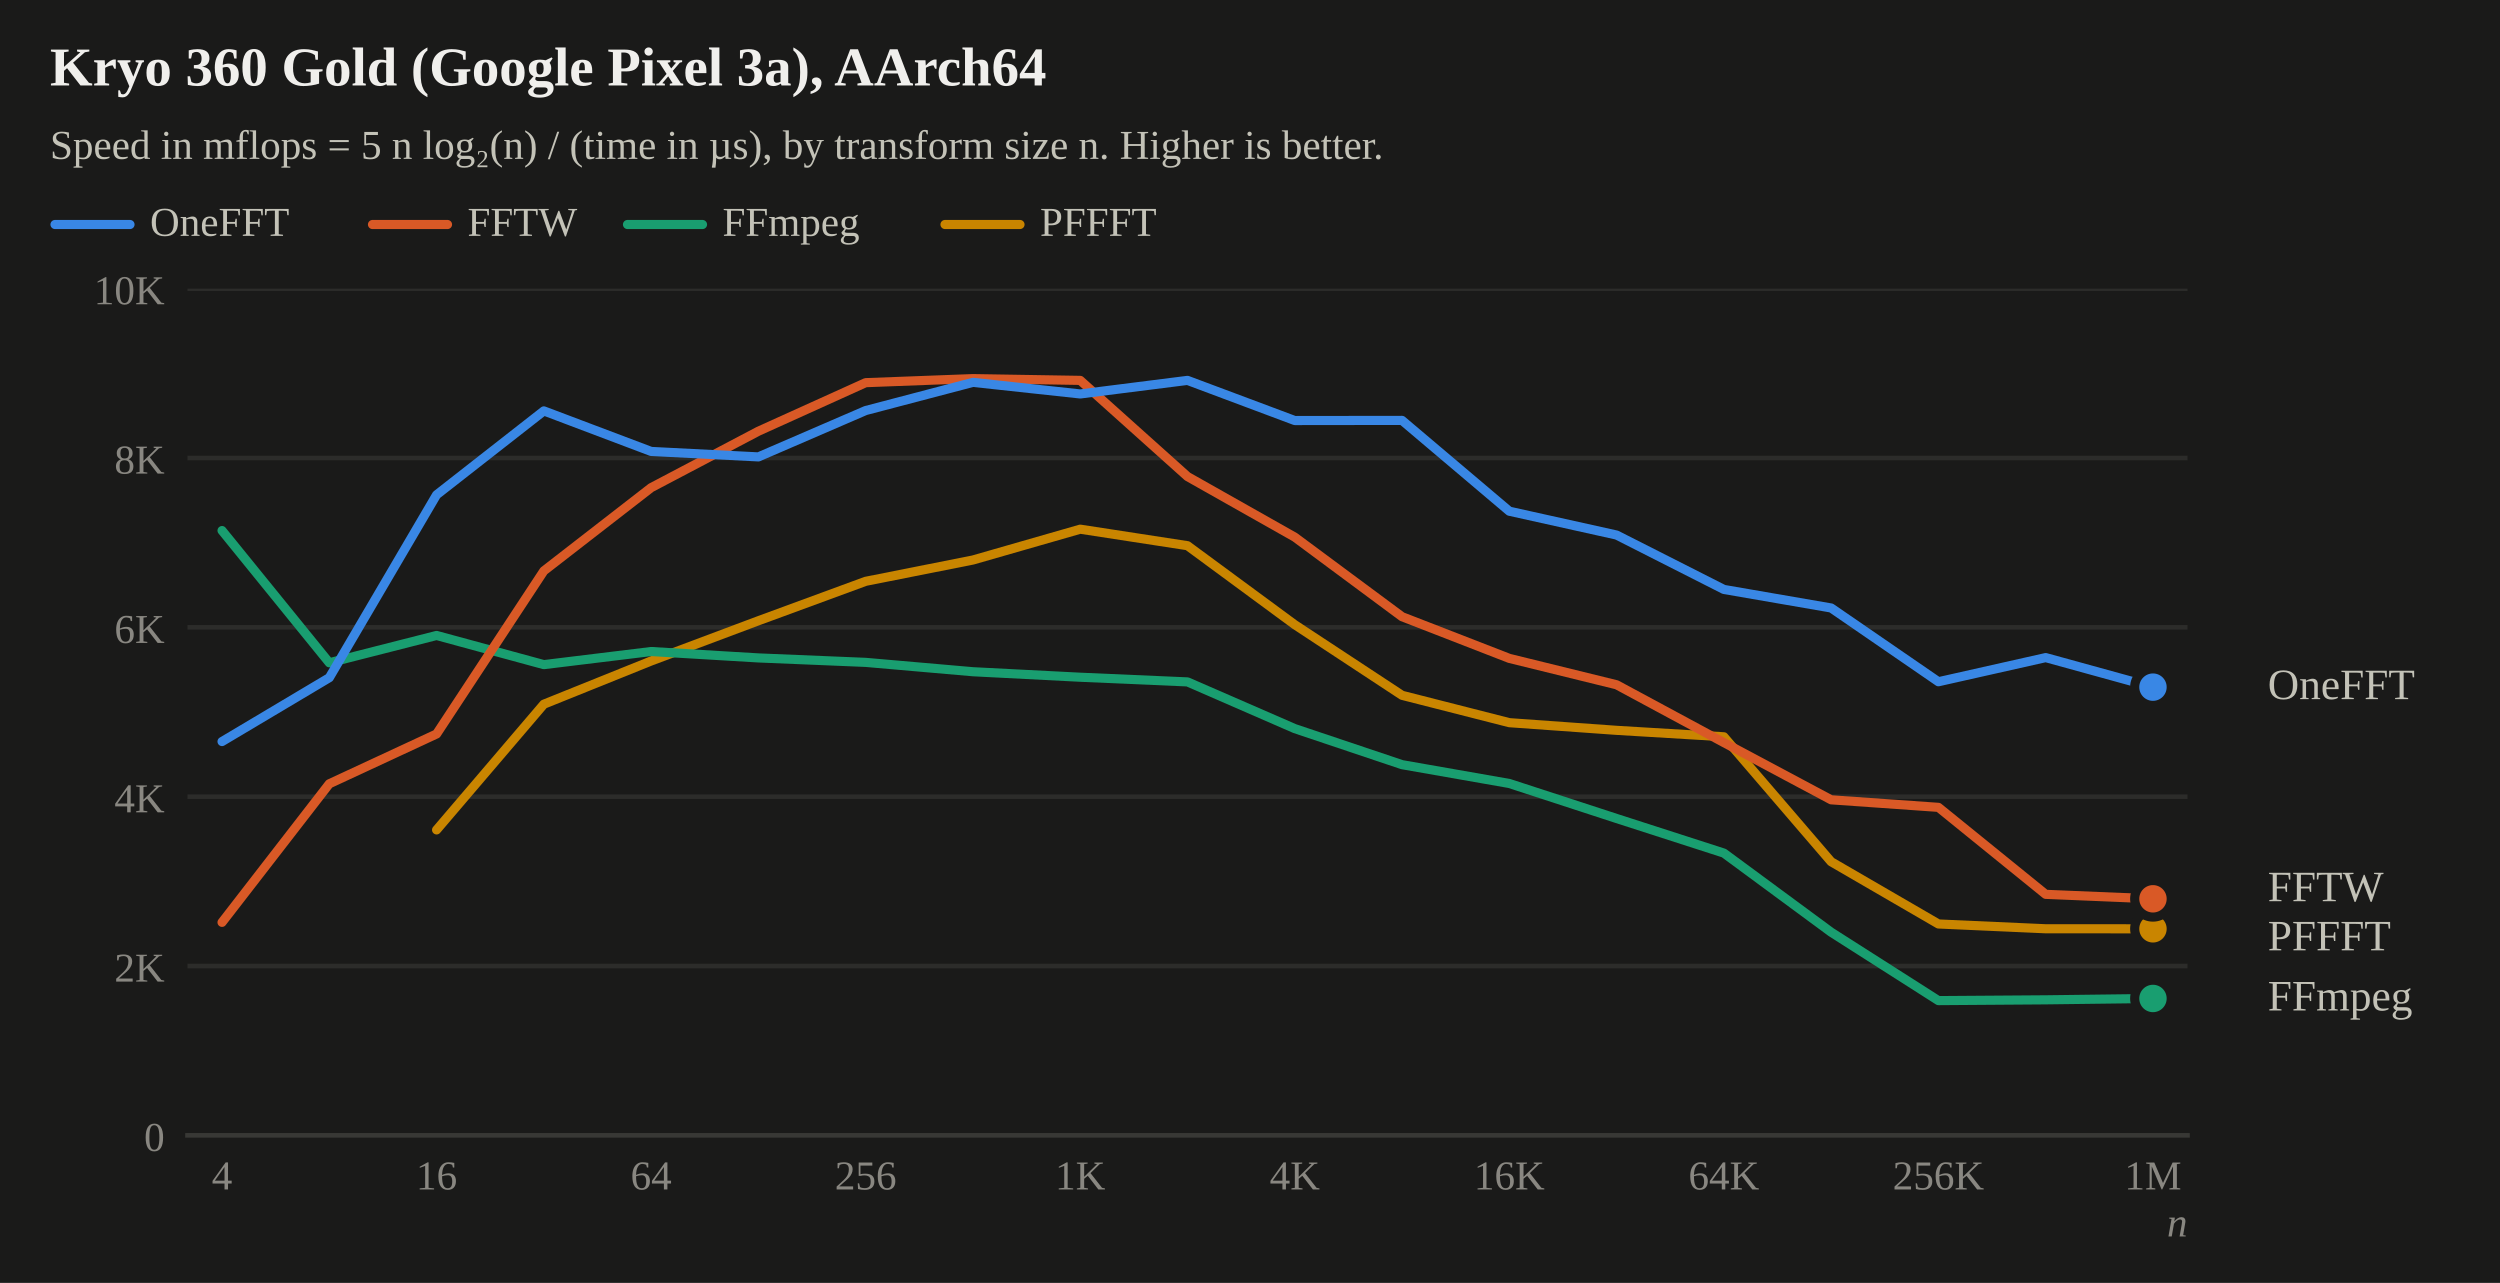
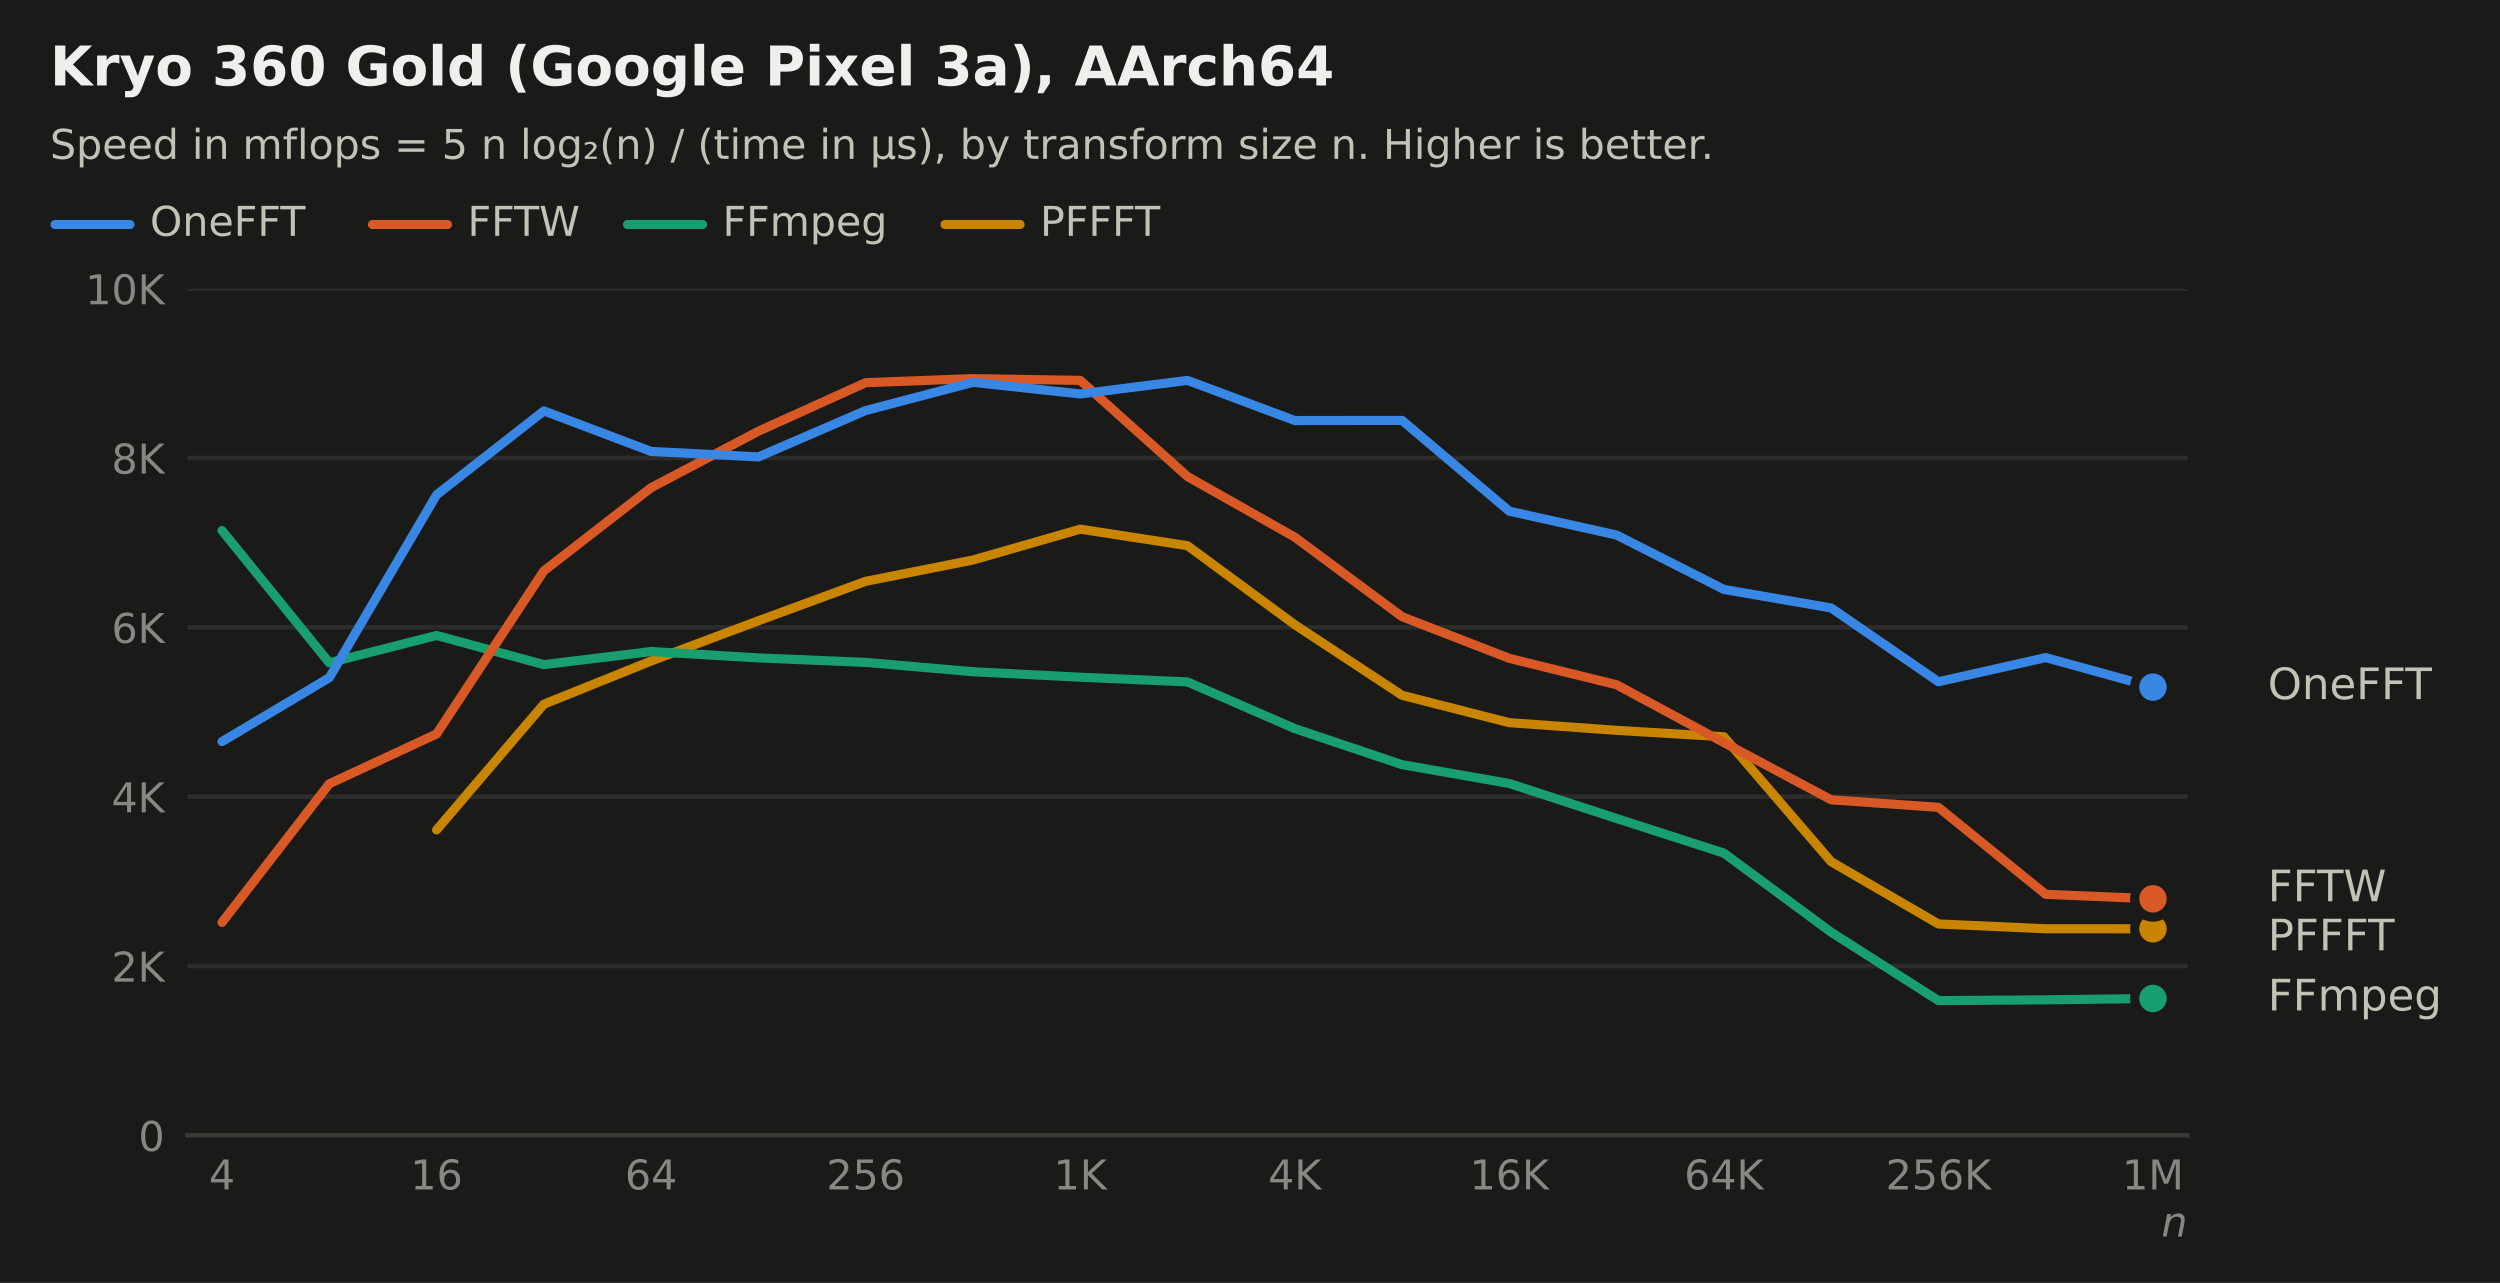
<svg xmlns="http://www.w3.org/2000/svg" xmlns:xlink="http://www.w3.org/1999/xlink" width="547.2pt" height="280.8pt" viewBox="0 0 547.2 280.8" version="1.1">
  <defs>
    <style type="text/css">*{stroke-linejoin: round; stroke-linecap: butt}</style>
  </defs>
  <g id="figure_1">
    <g id="patch_1">
      <path d="M 0 280.8  L 547.2 280.8  L 547.2 0  L 0 0  z " style="fill: #1a1a19" />
    </g>
    <g id="axes_1">
      <g id="patch_2">
        <path d="M 41.04 248.508  L 478.8 248.508  L 478.8 63.18  L 41.04 63.18  z " style="fill: #1a1a19" />
      </g>
      <g id="matplotlib.axis_1">
        <g id="xtick_1">
          <g id="line2d_1" />
          <g id="text_1">
-             <text style="font-size: 9px; font-family: system-ui, -apple-system, 'Segoe UI', system-ui, -apple-system, 'Segoe UI', 'system-ui, -apple-system, 'Segoe UI', 'DejaVu Sans', sans-serif', sans-serif, sans-serif; text-anchor: middle; fill: #898781" x="48.599" y="260.347" transform="rotate(-0 48.59891 260.3466)">4</text>
+             <text style="font-size: 9px; font-family: system-ui, -apple-system, 'Segoe UI', 'DejaVu Sans', sans-serif; text-anchor: middle; fill: #898781" x="48.599" y="260.347" transform="rotate(-0 48.59891 260.3466)">4</text>
          </g>
        </g>
        <g id="xtick_2">
          <g id="line2d_2" />
          <g id="text_2">
-             <text style="font-size: 9px; font-family: system-ui, -apple-system, 'Segoe UI', system-ui, -apple-system, 'Segoe UI', 'system-ui, -apple-system, 'Segoe UI', 'DejaVu Sans', sans-serif', sans-serif, sans-serif; text-anchor: middle; fill: #898781" x="95.559" y="260.347" transform="rotate(-0 95.55915 260.3466)">16</text>
+             <text style="font-size: 9px; font-family: system-ui, -apple-system, 'Segoe UI', 'DejaVu Sans', sans-serif; text-anchor: middle; fill: #898781" x="95.559" y="260.347" transform="rotate(-0 95.55915 260.3466)">16</text>
          </g>
        </g>
        <g id="xtick_3">
          <g id="line2d_3" />
          <g id="text_3">
-             <text style="font-size: 9px; font-family: system-ui, -apple-system, 'Segoe UI', system-ui, -apple-system, 'Segoe UI', 'system-ui, -apple-system, 'Segoe UI', 'DejaVu Sans', sans-serif', sans-serif, sans-serif; text-anchor: middle; fill: #898781" x="142.519" y="260.347" transform="rotate(-0 142.5194 260.3466)">64</text>
+             <text style="font-size: 9px; font-family: system-ui, -apple-system, 'Segoe UI', 'DejaVu Sans', sans-serif; text-anchor: middle; fill: #898781" x="142.519" y="260.347" transform="rotate(-0 142.5194 260.3466)">64</text>
          </g>
        </g>
        <g id="xtick_4">
          <g id="line2d_4" />
          <g id="text_4">
-             <text style="font-size: 9px; font-family: system-ui, -apple-system, 'Segoe UI', system-ui, -apple-system, 'Segoe UI', 'system-ui, -apple-system, 'Segoe UI', 'DejaVu Sans', sans-serif', sans-serif, sans-serif; text-anchor: middle; fill: #898781" x="189.48" y="260.347" transform="rotate(-0 189.4796 260.3466)">256</text>
+             <text style="font-size: 9px; font-family: system-ui, -apple-system, 'Segoe UI', 'DejaVu Sans', sans-serif; text-anchor: middle; fill: #898781" x="189.48" y="260.347" transform="rotate(-0 189.4796 260.3466)">256</text>
          </g>
        </g>
        <g id="xtick_5">
          <g id="line2d_5" />
          <g id="text_5">
-             <text style="font-size: 9px; font-family: system-ui, -apple-system, 'Segoe UI', system-ui, -apple-system, 'Segoe UI', 'system-ui, -apple-system, 'Segoe UI', 'DejaVu Sans', sans-serif', sans-serif, sans-serif; text-anchor: middle; fill: #898781" x="236.44" y="260.347" transform="rotate(-0 236.4399 260.3466)">1K</text>
+             <text style="font-size: 9px; font-family: system-ui, -apple-system, 'Segoe UI', 'DejaVu Sans', sans-serif; text-anchor: middle; fill: #898781" x="236.44" y="260.347" transform="rotate(-0 236.4399 260.3466)">1K</text>
          </g>
        </g>
        <g id="xtick_6">
          <g id="line2d_6" />
          <g id="text_6">
-             <text style="font-size: 9px; font-family: system-ui, -apple-system, 'Segoe UI', system-ui, -apple-system, 'Segoe UI', 'system-ui, -apple-system, 'Segoe UI', 'DejaVu Sans', sans-serif', sans-serif, sans-serif; text-anchor: middle; fill: #898781" x="283.4" y="260.347" transform="rotate(-0 283.4001 260.3466)">4K</text>
+             <text style="font-size: 9px; font-family: system-ui, -apple-system, 'Segoe UI', 'DejaVu Sans', sans-serif; text-anchor: middle; fill: #898781" x="283.4" y="260.347" transform="rotate(-0 283.4001 260.3466)">4K</text>
          </g>
        </g>
        <g id="xtick_7">
          <g id="line2d_7" />
          <g id="text_7">
-             <text style="font-size: 9px; font-family: system-ui, -apple-system, 'Segoe UI', system-ui, -apple-system, 'Segoe UI', 'system-ui, -apple-system, 'Segoe UI', 'DejaVu Sans', sans-serif', sans-serif, sans-serif; text-anchor: middle; fill: #898781" x="330.36" y="260.347" transform="rotate(-0 330.3604 260.3466)">16K</text>
+             <text style="font-size: 9px; font-family: system-ui, -apple-system, 'Segoe UI', 'DejaVu Sans', sans-serif; text-anchor: middle; fill: #898781" x="330.36" y="260.347" transform="rotate(-0 330.3604 260.3466)">16K</text>
          </g>
        </g>
        <g id="xtick_8">
          <g id="line2d_8" />
          <g id="text_8">
-             <text style="font-size: 9px; font-family: system-ui, -apple-system, 'Segoe UI', system-ui, -apple-system, 'Segoe UI', 'system-ui, -apple-system, 'Segoe UI', 'DejaVu Sans', sans-serif', sans-serif, sans-serif; text-anchor: middle; fill: #898781" x="377.321" y="260.347" transform="rotate(-0 377.3206 260.3466)">64K</text>
+             <text style="font-size: 9px; font-family: system-ui, -apple-system, 'Segoe UI', 'DejaVu Sans', sans-serif; text-anchor: middle; fill: #898781" x="377.321" y="260.347" transform="rotate(-0 377.3206 260.3466)">64K</text>
          </g>
        </g>
        <g id="xtick_9">
          <g id="line2d_9" />
          <g id="text_9">
-             <text style="font-size: 9px; font-family: system-ui, -apple-system, 'Segoe UI', system-ui, -apple-system, 'Segoe UI', 'system-ui, -apple-system, 'Segoe UI', 'DejaVu Sans', sans-serif', sans-serif, sans-serif; text-anchor: middle; fill: #898781" x="424.281" y="260.347" transform="rotate(-0 424.2808 260.3466)">256K</text>
+             <text style="font-size: 9px; font-family: system-ui, -apple-system, 'Segoe UI', 'DejaVu Sans', sans-serif; text-anchor: middle; fill: #898781" x="424.281" y="260.347" transform="rotate(-0 424.2808 260.3466)">256K</text>
          </g>
        </g>
        <g id="xtick_10">
          <g id="line2d_10" />
          <g id="text_10">
-             <text style="font-size: 9px; font-family: system-ui, -apple-system, 'Segoe UI', system-ui, -apple-system, 'Segoe UI', 'system-ui, -apple-system, 'Segoe UI', 'DejaVu Sans', sans-serif', sans-serif, sans-serif; text-anchor: middle; fill: #898781" x="471.241" y="260.347" transform="rotate(-0 471.2411 260.3466)">1M</text>
+             <text style="font-size: 9px; font-family: system-ui, -apple-system, 'Segoe UI', 'DejaVu Sans', sans-serif; text-anchor: middle; fill: #898781" x="471.241" y="260.347" transform="rotate(-0 471.2411 260.3466)">1M</text>
          </g>
        </g>
      </g>
      <g id="matplotlib.axis_2">
        <g id="ytick_1">
          <g id="line2d_11">
            <path d="M 41.04 248.508  L 478.8 248.508  " clip-path="url(#p783c82a42f)" style="fill: none; stroke: #2c2c2a; stroke-linecap: square" />
          </g>
          <g id="line2d_12" />
          <g id="text_11">
-             <text style="font-size: 9px; font-family: system-ui, -apple-system, 'Segoe UI', system-ui, -apple-system, 'Segoe UI', 'system-ui, -apple-system, 'Segoe UI', 'DejaVu Sans', sans-serif', sans-serif, sans-serif; text-anchor: end; fill: #898781" x="36.04" y="251.927" transform="rotate(-0 36.04 251.9273)">0</text>
+             <text style="font-size: 9px; font-family: system-ui, -apple-system, 'Segoe UI', 'DejaVu Sans', sans-serif; text-anchor: end; fill: #898781" x="36.04" y="251.927" transform="rotate(-0 36.04 251.9273)">0</text>
          </g>
        </g>
        <g id="ytick_2">
          <g id="line2d_13">
            <path d="M 41.04 211.442  L 478.8 211.442  " clip-path="url(#p783c82a42f)" style="fill: none; stroke: #2c2c2a; stroke-linecap: square" />
          </g>
          <g id="line2d_14" />
          <g id="text_12">
-             <text style="font-size: 9px; font-family: system-ui, -apple-system, 'Segoe UI', system-ui, -apple-system, 'Segoe UI', 'system-ui, -apple-system, 'Segoe UI', 'DejaVu Sans', sans-serif', sans-serif, sans-serif; text-anchor: end; fill: #898781" x="36.04" y="214.862" transform="rotate(-0 36.04 214.8617)">2K</text>
+             <text style="font-size: 9px; font-family: system-ui, -apple-system, 'Segoe UI', 'DejaVu Sans', sans-serif; text-anchor: end; fill: #898781" x="36.04" y="214.862" transform="rotate(-0 36.04 214.8617)">2K</text>
          </g>
        </g>
        <g id="ytick_3">
          <g id="line2d_15">
            <path d="M 41.04 174.377  L 478.8 174.377  " clip-path="url(#p783c82a42f)" style="fill: none; stroke: #2c2c2a; stroke-linecap: square" />
          </g>
          <g id="line2d_16" />
          <g id="text_13">
-             <text style="font-size: 9px; font-family: system-ui, -apple-system, 'Segoe UI', system-ui, -apple-system, 'Segoe UI', 'system-ui, -apple-system, 'Segoe UI', 'DejaVu Sans', sans-serif', sans-serif, sans-serif; text-anchor: end; fill: #898781" x="36.04" y="177.796" transform="rotate(-0 36.04 177.7961)">4K</text>
+             <text style="font-size: 9px; font-family: system-ui, -apple-system, 'Segoe UI', 'DejaVu Sans', sans-serif; text-anchor: end; fill: #898781" x="36.04" y="177.796" transform="rotate(-0 36.04 177.7961)">4K</text>
          </g>
        </g>
        <g id="ytick_4">
          <g id="line2d_17">
            <path d="M 41.04 137.311  L 478.8 137.311  " clip-path="url(#p783c82a42f)" style="fill: none; stroke: #2c2c2a; stroke-linecap: square" />
          </g>
          <g id="line2d_18" />
          <g id="text_14">
-             <text style="font-size: 9px; font-family: system-ui, -apple-system, 'Segoe UI', system-ui, -apple-system, 'Segoe UI', 'system-ui, -apple-system, 'Segoe UI', 'DejaVu Sans', sans-serif', sans-serif, sans-serif; text-anchor: end; fill: #898781" x="36.04" y="140.73" transform="rotate(-0 36.04 140.7305)">6K</text>
+             <text style="font-size: 9px; font-family: system-ui, -apple-system, 'Segoe UI', 'DejaVu Sans', sans-serif; text-anchor: end; fill: #898781" x="36.04" y="140.73" transform="rotate(-0 36.04 140.7305)">6K</text>
          </g>
        </g>
        <g id="ytick_5">
          <g id="line2d_19">
            <path d="M 41.04 100.246  L 478.8 100.246  " clip-path="url(#p783c82a42f)" style="fill: none; stroke: #2c2c2a; stroke-linecap: square" />
          </g>
          <g id="line2d_20" />
          <g id="text_15">
-             <text style="font-size: 9px; font-family: system-ui, -apple-system, 'Segoe UI', system-ui, -apple-system, 'Segoe UI', 'system-ui, -apple-system, 'Segoe UI', 'DejaVu Sans', sans-serif', sans-serif, sans-serif; text-anchor: end; fill: #898781" x="36.04" y="103.665" transform="rotate(-0 36.04 103.6649)">8K</text>
+             <text style="font-size: 9px; font-family: system-ui, -apple-system, 'Segoe UI', 'DejaVu Sans', sans-serif; text-anchor: end; fill: #898781" x="36.04" y="103.665" transform="rotate(-0 36.04 103.6649)">8K</text>
          </g>
        </g>
        <g id="ytick_6">
          <g id="line2d_21">
            <path d="M 41.04 63.18  L 478.8 63.18  " clip-path="url(#p783c82a42f)" style="fill: none; stroke: #2c2c2a; stroke-linecap: square" />
          </g>
          <g id="line2d_22" />
          <g id="text_16">
-             <text style="font-size: 9px; font-family: system-ui, -apple-system, 'Segoe UI', system-ui, -apple-system, 'Segoe UI', 'system-ui, -apple-system, 'Segoe UI', 'DejaVu Sans', sans-serif', sans-serif, sans-serif; text-anchor: end; fill: #898781" x="36.04" y="66.599" transform="rotate(-0 36.04 66.5993)">10K</text>
+             <text style="font-size: 9px; font-family: system-ui, -apple-system, 'Segoe UI', 'DejaVu Sans', sans-serif; text-anchor: end; fill: #898781" x="36.04" y="66.599" transform="rotate(-0 36.04 66.5993)">10K</text>
          </g>
        </g>
      </g>
      <g id="line2d_23">
        <path d="M 95.559 181.648  L 119.039 154.133  L 142.519 144.677  L 166 135.868  L 189.48 127.238  L 212.96 122.573  L 236.44 115.827  L 259.92 119.443  L 283.4 136.735  L 306.88 152.19  L 330.36 158.179  L 353.84 159.857  L 377.321 161.268  L 400.801 188.613  L 424.281 202.238  L 447.761 203.288  L 471.241 203.299  " clip-path="url(#p783c82a42f)" style="fill: none; stroke: #c98500; stroke-width: 2; stroke-linecap: round" />
      </g>
      <g id="line2d_24">
        <path d="M 48.599 116.131  L 72.079 145.069  L 95.559 139.089  L 119.039 145.476  L 142.519 142.606  L 166 144.006  L 189.48 144.981  L 212.96 147.028  L 236.44 148.232  L 259.92 149.256  L 283.4 159.482  L 306.88 167.371  L 330.36 171.492  L 353.84 179.154  L 377.321 186.728  L 400.801 204.039  L 424.281 219.013  L 447.761 218.842  L 471.241 218.545  " clip-path="url(#p783c82a42f)" style="fill: none; stroke: #199e70; stroke-width: 2; stroke-linecap: round" />
      </g>
      <g id="line2d_25">
        <path d="M 48.599 201.885  L 72.079 171.555  L 95.559 160.649  L 119.039 124.956  L 142.519 106.743  L 166 94.383  L 189.48 83.758  L 212.96 82.871  L 236.44 83.258  L 259.92 104.306  L 283.4 117.571  L 306.88 134.986  L 330.36 144.108  L 353.84 149.885  L 377.321 162.539  L 400.801 175.063  L 424.281 176.715  L 447.761 195.752  L 471.241 196.731  " clip-path="url(#p783c82a42f)" style="fill: none; stroke: #d95926; stroke-width: 2; stroke-linecap: round" />
      </g>
      <g id="patch_3">
        <path d="M 41.04 248.508  L 478.8 248.508  " style="fill: none; stroke: #383835; stroke-linejoin: miter; stroke-linecap: square" />
      </g>
      <g id="line2d_26">
        <path d="M 48.599 162.309  L 72.079 148.331  L 95.559 108.307  L 119.039 89.939  L 142.519 98.811  L 166 100.007  L 189.48 89.859  L 212.96 83.689  L 236.44 86.229  L 259.92 83.258  L 283.4 92.048  L 306.88 92.018  L 330.36 111.893  L 353.84 117.112  L 377.321 129.016  L 400.801 133.076  L 424.281 149.221  L 447.761 143.934  L 471.241 150.402  " clip-path="url(#p783c82a42f)" style="fill: none; stroke: #3987e5; stroke-width: 2; stroke-linecap: round" />
      </g>
      <g id="text_17">
-         <text style="font-size: 9.5px; font-family: system-ui, -apple-system, 'Segoe UI', system-ui, -apple-system, 'Segoe UI', 'system-ui, -apple-system, 'Segoe UI', 'DejaVu Sans', sans-serif', sans-serif, sans-serif; text-anchor: start; fill: #c3c2b7" x="496.374" y="221.166" transform="rotate(-0 496.374 221.166)">FFmpeg</text>
+         <text style="font-size: 9.5px; font-family: system-ui, -apple-system, 'Segoe UI', 'DejaVu Sans', sans-serif; text-anchor: start; fill: #c3c2b7" x="496.374" y="221.166" transform="rotate(-0 496.374 221.166)">FFmpeg</text>
      </g>
      <g id="text_18">
-         <text style="font-size: 9.5px; font-family: system-ui, -apple-system, 'Segoe UI', system-ui, -apple-system, 'Segoe UI', 'system-ui, -apple-system, 'Segoe UI', 'DejaVu Sans', sans-serif', sans-serif, sans-serif; text-anchor: start; fill: #c3c2b7" x="496.374" y="208.011" transform="rotate(-0 496.374 208.0111)">PFFFT</text>
+         <text style="font-size: 9.5px; font-family: system-ui, -apple-system, 'Segoe UI', 'DejaVu Sans', sans-serif; text-anchor: start; fill: #c3c2b7" x="496.374" y="208.011" transform="rotate(-0 496.374 208.0111)">PFFFT</text>
      </g>
      <g id="text_19">
-         <text style="font-size: 9.5px; font-family: system-ui, -apple-system, 'Segoe UI', system-ui, -apple-system, 'Segoe UI', 'system-ui, -apple-system, 'Segoe UI', 'DejaVu Sans', sans-serif', sans-serif, sans-serif; text-anchor: start; fill: #c3c2b7" x="496.374" y="197.262" transform="rotate(-0 496.374 197.2621)">FFTW</text>
+         <text style="font-size: 9.5px; font-family: system-ui, -apple-system, 'Segoe UI', 'DejaVu Sans', sans-serif; text-anchor: start; fill: #c3c2b7" x="496.374" y="197.262" transform="rotate(-0 496.374 197.2621)">FFTW</text>
      </g>
      <g id="text_20">
-         <text style="font-size: 9.5px; font-family: system-ui, -apple-system, 'Segoe UI', system-ui, -apple-system, 'Segoe UI', 'system-ui, -apple-system, 'Segoe UI', 'DejaVu Sans', sans-serif', sans-serif, sans-serif; text-anchor: start; fill: #c3c2b7" x="496.374" y="153.024" transform="rotate(-0 496.374 153.0237)">OneFFT</text>
+         <text style="font-size: 9.5px; font-family: system-ui, -apple-system, 'Segoe UI', 'DejaVu Sans', sans-serif; text-anchor: start; fill: #c3c2b7" x="496.374" y="153.024" transform="rotate(-0 496.374 153.0237)">OneFFT</text>
      </g>
      <g id="line2d_27">
        <path d="M 471.241 203.299  " style="fill: none; stroke: #1f77b4; stroke-width: 1.5; stroke-linecap: square" />
        <defs>
          <path id="m105a9bd5ef" d="M 0 4  C 1.061 4 2.078 3.579 2.828 2.828  C 3.579 2.078 4 1.061 4 0  C 4 -1.061 3.579 -2.078 2.828 -2.828  C 2.078 -3.579 1.061 -4 0 -4  C -1.061 -4 -2.078 -3.579 -2.828 -2.828  C -3.579 -2.078 -4 -1.061 -4 0  C -4 1.061 -3.579 2.078 -2.828 2.828  C -2.078 3.579 -1.061 4 0 4  z " style="stroke: #1a1a19; stroke-width: 2" />
        </defs>
        <g>
          <use xlink:href="#m105a9bd5ef" x="471.241" y="203.299" style="fill: #c98500; stroke: #1a1a19; stroke-width: 2" />
        </g>
      </g>
      <g id="line2d_28">
        <path d="M 471.241 218.545  " style="fill: none; stroke: #ff7f0e; stroke-width: 1.5; stroke-linecap: square" />
        <defs>
          <path id="m14bd4e39dd" d="M 0 4  C 1.061 4 2.078 3.579 2.828 2.828  C 3.579 2.078 4 1.061 4 0  C 4 -1.061 3.579 -2.078 2.828 -2.828  C 2.078 -3.579 1.061 -4 0 -4  C -1.061 -4 -2.078 -3.579 -2.828 -2.828  C -3.579 -2.078 -4 -1.061 -4 0  C -4 1.061 -3.579 2.078 -2.828 2.828  C -2.078 3.579 -1.061 4 0 4  z " style="stroke: #1a1a19; stroke-width: 2" />
        </defs>
        <g>
          <use xlink:href="#m14bd4e39dd" x="471.241" y="218.545" style="fill: #199e70; stroke: #1a1a19; stroke-width: 2" />
        </g>
      </g>
      <g id="line2d_29">
        <path d="M 471.241 196.731  " style="fill: none; stroke: #2ca02c; stroke-width: 1.5; stroke-linecap: square" />
        <defs>
          <path id="md1f00c4909" d="M 0 4  C 1.061 4 2.078 3.579 2.828 2.828  C 3.579 2.078 4 1.061 4 0  C 4 -1.061 3.579 -2.078 2.828 -2.828  C 2.078 -3.579 1.061 -4 0 -4  C -1.061 -4 -2.078 -3.579 -2.828 -2.828  C -3.579 -2.078 -4 -1.061 -4 0  C -4 1.061 -3.579 2.078 -2.828 2.828  C -2.078 3.579 -1.061 4 0 4  z " style="stroke: #1a1a19; stroke-width: 2" />
        </defs>
        <g>
          <use xlink:href="#md1f00c4909" x="471.241" y="196.731" style="fill: #d95926; stroke: #1a1a19; stroke-width: 2" />
        </g>
      </g>
      <g id="line2d_30">
        <path d="M 471.241 150.402  " style="fill: none; stroke: #d62728; stroke-width: 1.5; stroke-linecap: square" />
        <defs>
          <path id="m32428de690" d="M 0 4  C 1.061 4 2.078 3.579 2.828 2.828  C 3.579 2.078 4 1.061 4 0  C 4 -1.061 3.579 -2.078 2.828 -2.828  C 2.078 -3.579 1.061 -4 0 -4  C -1.061 -4 -2.078 -3.579 -2.828 -2.828  C -3.579 -2.078 -4 -1.061 -4 0  C -4 1.061 -3.579 2.078 -2.828 2.828  C -2.078 3.579 -1.061 4 0 4  z " style="stroke: #1a1a19; stroke-width: 2" />
        </defs>
        <g>
          <use xlink:href="#m32428de690" x="471.241" y="150.402" style="fill: #3987e5; stroke: #1a1a19; stroke-width: 2" />
        </g>
      </g>
    </g>
    <g id="line2d_31">
      <path d="M 12.038 49.14  L 28.454 49.14  " style="fill: none; stroke: #3987e5; stroke-width: 2; stroke-linecap: round" />
    </g>
    <g id="line2d_32">
      <path d="M 81.533 49.14  L 97.949 49.14  " style="fill: none; stroke: #d95926; stroke-width: 2; stroke-linecap: round" />
    </g>
    <g id="line2d_33">
      <path d="M 137.347 49.14  L 153.763 49.14  " style="fill: none; stroke: #199e70; stroke-width: 2; stroke-linecap: round" />
    </g>
    <g id="line2d_34">
      <path d="M 206.842 49.14  L 223.258 49.14  " style="fill: none; stroke: #c98500; stroke-width: 2; stroke-linecap: round" />
    </g>
    <g id="text_21">
-       <text style="font-weight: 700; font-size: 12px; font-family: system-ui, -apple-system, 'Segoe UI', system-ui, -apple-system, 'Segoe UI', 'system-ui, -apple-system, 'Segoe UI', 'DejaVu Sans', sans-serif', sans-serif, sans-serif; text-anchor: start; fill: #f0efec" x="10.944" y="18.708" transform="rotate(-0 10.944 18.70838)">Kryo 360 Gold (Google Pixel 3a), AArch64</text>
+       <text style="font-weight: 700; font-size: 12px; font-family: system-ui, -apple-system, 'Segoe UI', 'DejaVu Sans', sans-serif; text-anchor: start; fill: #f0efec" x="10.944" y="18.708" transform="rotate(-0 10.944 18.70838)">Kryo 360 Gold (Google Pixel 3a), AArch64</text>
    </g>
    <g id="text_22">
-       <text style="font-size: 9px; font-family: system-ui, -apple-system, 'Segoe UI', system-ui, -apple-system, 'Segoe UI', 'system-ui, -apple-system, 'Segoe UI', 'DejaVu Sans', sans-serif', sans-serif, sans-serif; text-anchor: start; fill: #c3c2b7" x="10.944" y="34.775" transform="rotate(-0 10.944 34.77544)">Speed in mflops = 5 n log₂(n) / (time in µs), by transform size n. Higher is better.</text>
+       <text style="font-size: 9px; font-family: system-ui, -apple-system, 'Segoe UI', 'DejaVu Sans', sans-serif; text-anchor: start; fill: #c3c2b7" x="10.944" y="34.775" transform="rotate(-0 10.944 34.77544)">Speed in mflops = 5 n log₂(n) / (time in µs), by transform size n. Higher is better.</text>
    </g>
    <g id="text_23">
-       <text style="font-size: 9px; font-family: system-ui, -apple-system, 'Segoe UI', system-ui, -apple-system, 'Segoe UI', 'system-ui, -apple-system, 'Segoe UI', 'DejaVu Sans', sans-serif', sans-serif, sans-serif; text-anchor: start; fill: #c3c2b7" x="32.832" y="51.623" transform="rotate(-0 32.832 51.62344)">OneFFT</text>
+       <text style="font-size: 9px; font-family: system-ui, -apple-system, 'Segoe UI', 'DejaVu Sans', sans-serif; text-anchor: start; fill: #c3c2b7" x="32.832" y="51.623" transform="rotate(-0 32.832 51.62344)">OneFFT</text>
    </g>
    <g id="text_24">
-       <text style="font-size: 9px; font-family: system-ui, -apple-system, 'Segoe UI', system-ui, -apple-system, 'Segoe UI', 'system-ui, -apple-system, 'Segoe UI', 'DejaVu Sans', sans-serif', sans-serif, sans-serif; text-anchor: start; fill: #c3c2b7" x="102.326" y="51.623" transform="rotate(-0 102.3264 51.62344)">FFTW</text>
+       <text style="font-size: 9px; font-family: system-ui, -apple-system, 'Segoe UI', 'DejaVu Sans', sans-serif; text-anchor: start; fill: #c3c2b7" x="102.326" y="51.623" transform="rotate(-0 102.3264 51.62344)">FFTW</text>
    </g>
    <g id="text_25">
-       <text style="font-size: 9px; font-family: system-ui, -apple-system, 'Segoe UI', system-ui, -apple-system, 'Segoe UI', 'system-ui, -apple-system, 'Segoe UI', 'DejaVu Sans', sans-serif', sans-serif, sans-serif; text-anchor: start; fill: #c3c2b7" x="158.141" y="51.623" transform="rotate(-0 158.1408 51.62344)">FFmpeg</text>
+       <text style="font-size: 9px; font-family: system-ui, -apple-system, 'Segoe UI', 'DejaVu Sans', sans-serif; text-anchor: start; fill: #c3c2b7" x="158.141" y="51.623" transform="rotate(-0 158.1408 51.62344)">FFmpeg</text>
    </g>
    <g id="text_26">
-       <text style="font-size: 9px; font-family: system-ui, -apple-system, 'Segoe UI', system-ui, -apple-system, 'Segoe UI', 'system-ui, -apple-system, 'Segoe UI', 'DejaVu Sans', sans-serif', sans-serif, sans-serif; text-anchor: start; fill: #c3c2b7" x="227.635" y="51.623" transform="rotate(-0 227.6352 51.62344)">PFFFT</text>
+       <text style="font-size: 9px; font-family: system-ui, -apple-system, 'Segoe UI', 'DejaVu Sans', sans-serif; text-anchor: start; fill: #c3c2b7" x="227.635" y="51.623" transform="rotate(-0 227.6352 51.62344)">PFFFT</text>
    </g>
    <g id="text_27">
-       <text style="font-style: italic; font-size: 9px; font-family: system-ui, -apple-system, 'Segoe UI', system-ui, -apple-system, 'Segoe UI', 'system-ui, -apple-system, 'Segoe UI', 'DejaVu Sans', sans-serif', sans-serif, sans-serif; text-anchor: end; fill: #898781" x="478.8" y="270.647" transform="rotate(-0 478.8 270.6474)">n</text>
+       <text style="font-style: italic; font-size: 9px; font-family: system-ui, -apple-system, 'Segoe UI', 'DejaVu Sans', sans-serif; text-anchor: end; fill: #898781" x="478.8" y="270.647" transform="rotate(-0 478.8 270.6474)">n</text>
    </g>
  </g>
  <defs>
    <clipPath id="p783c82a42f">
      <rect x="41.04" y="63.18" width="437.76" height="185.328" />
    </clipPath>
  </defs>
</svg>
